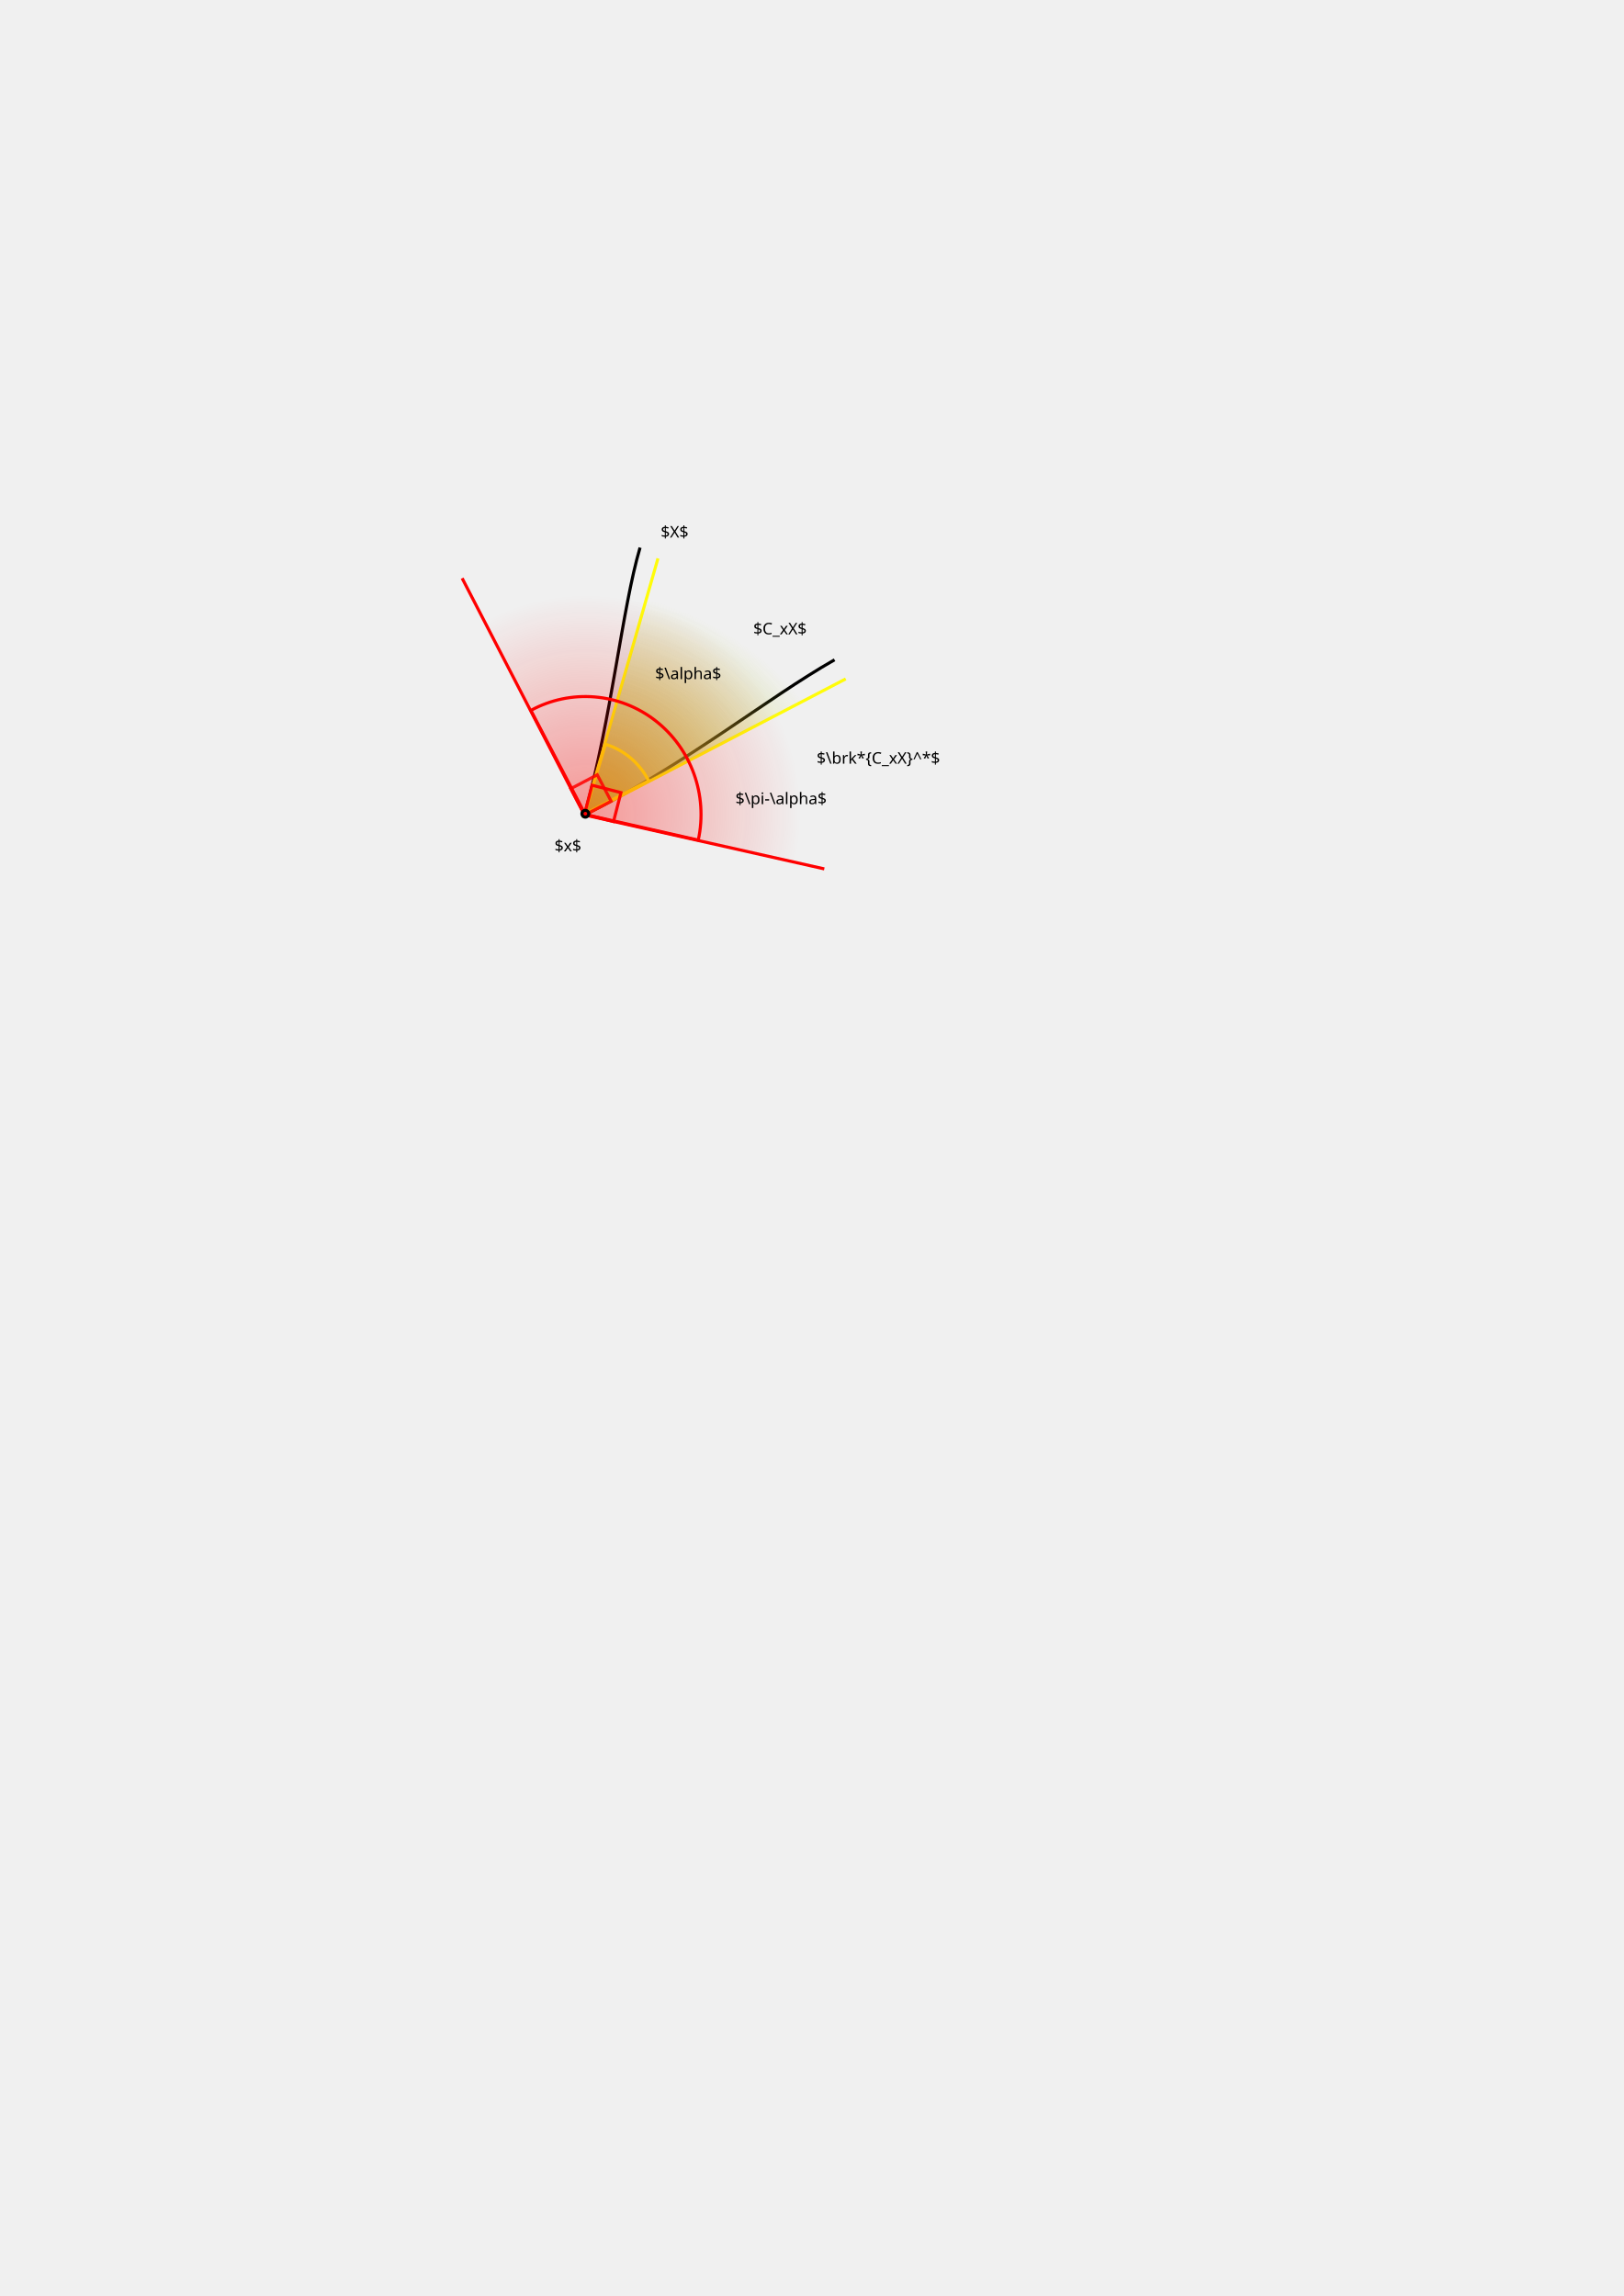
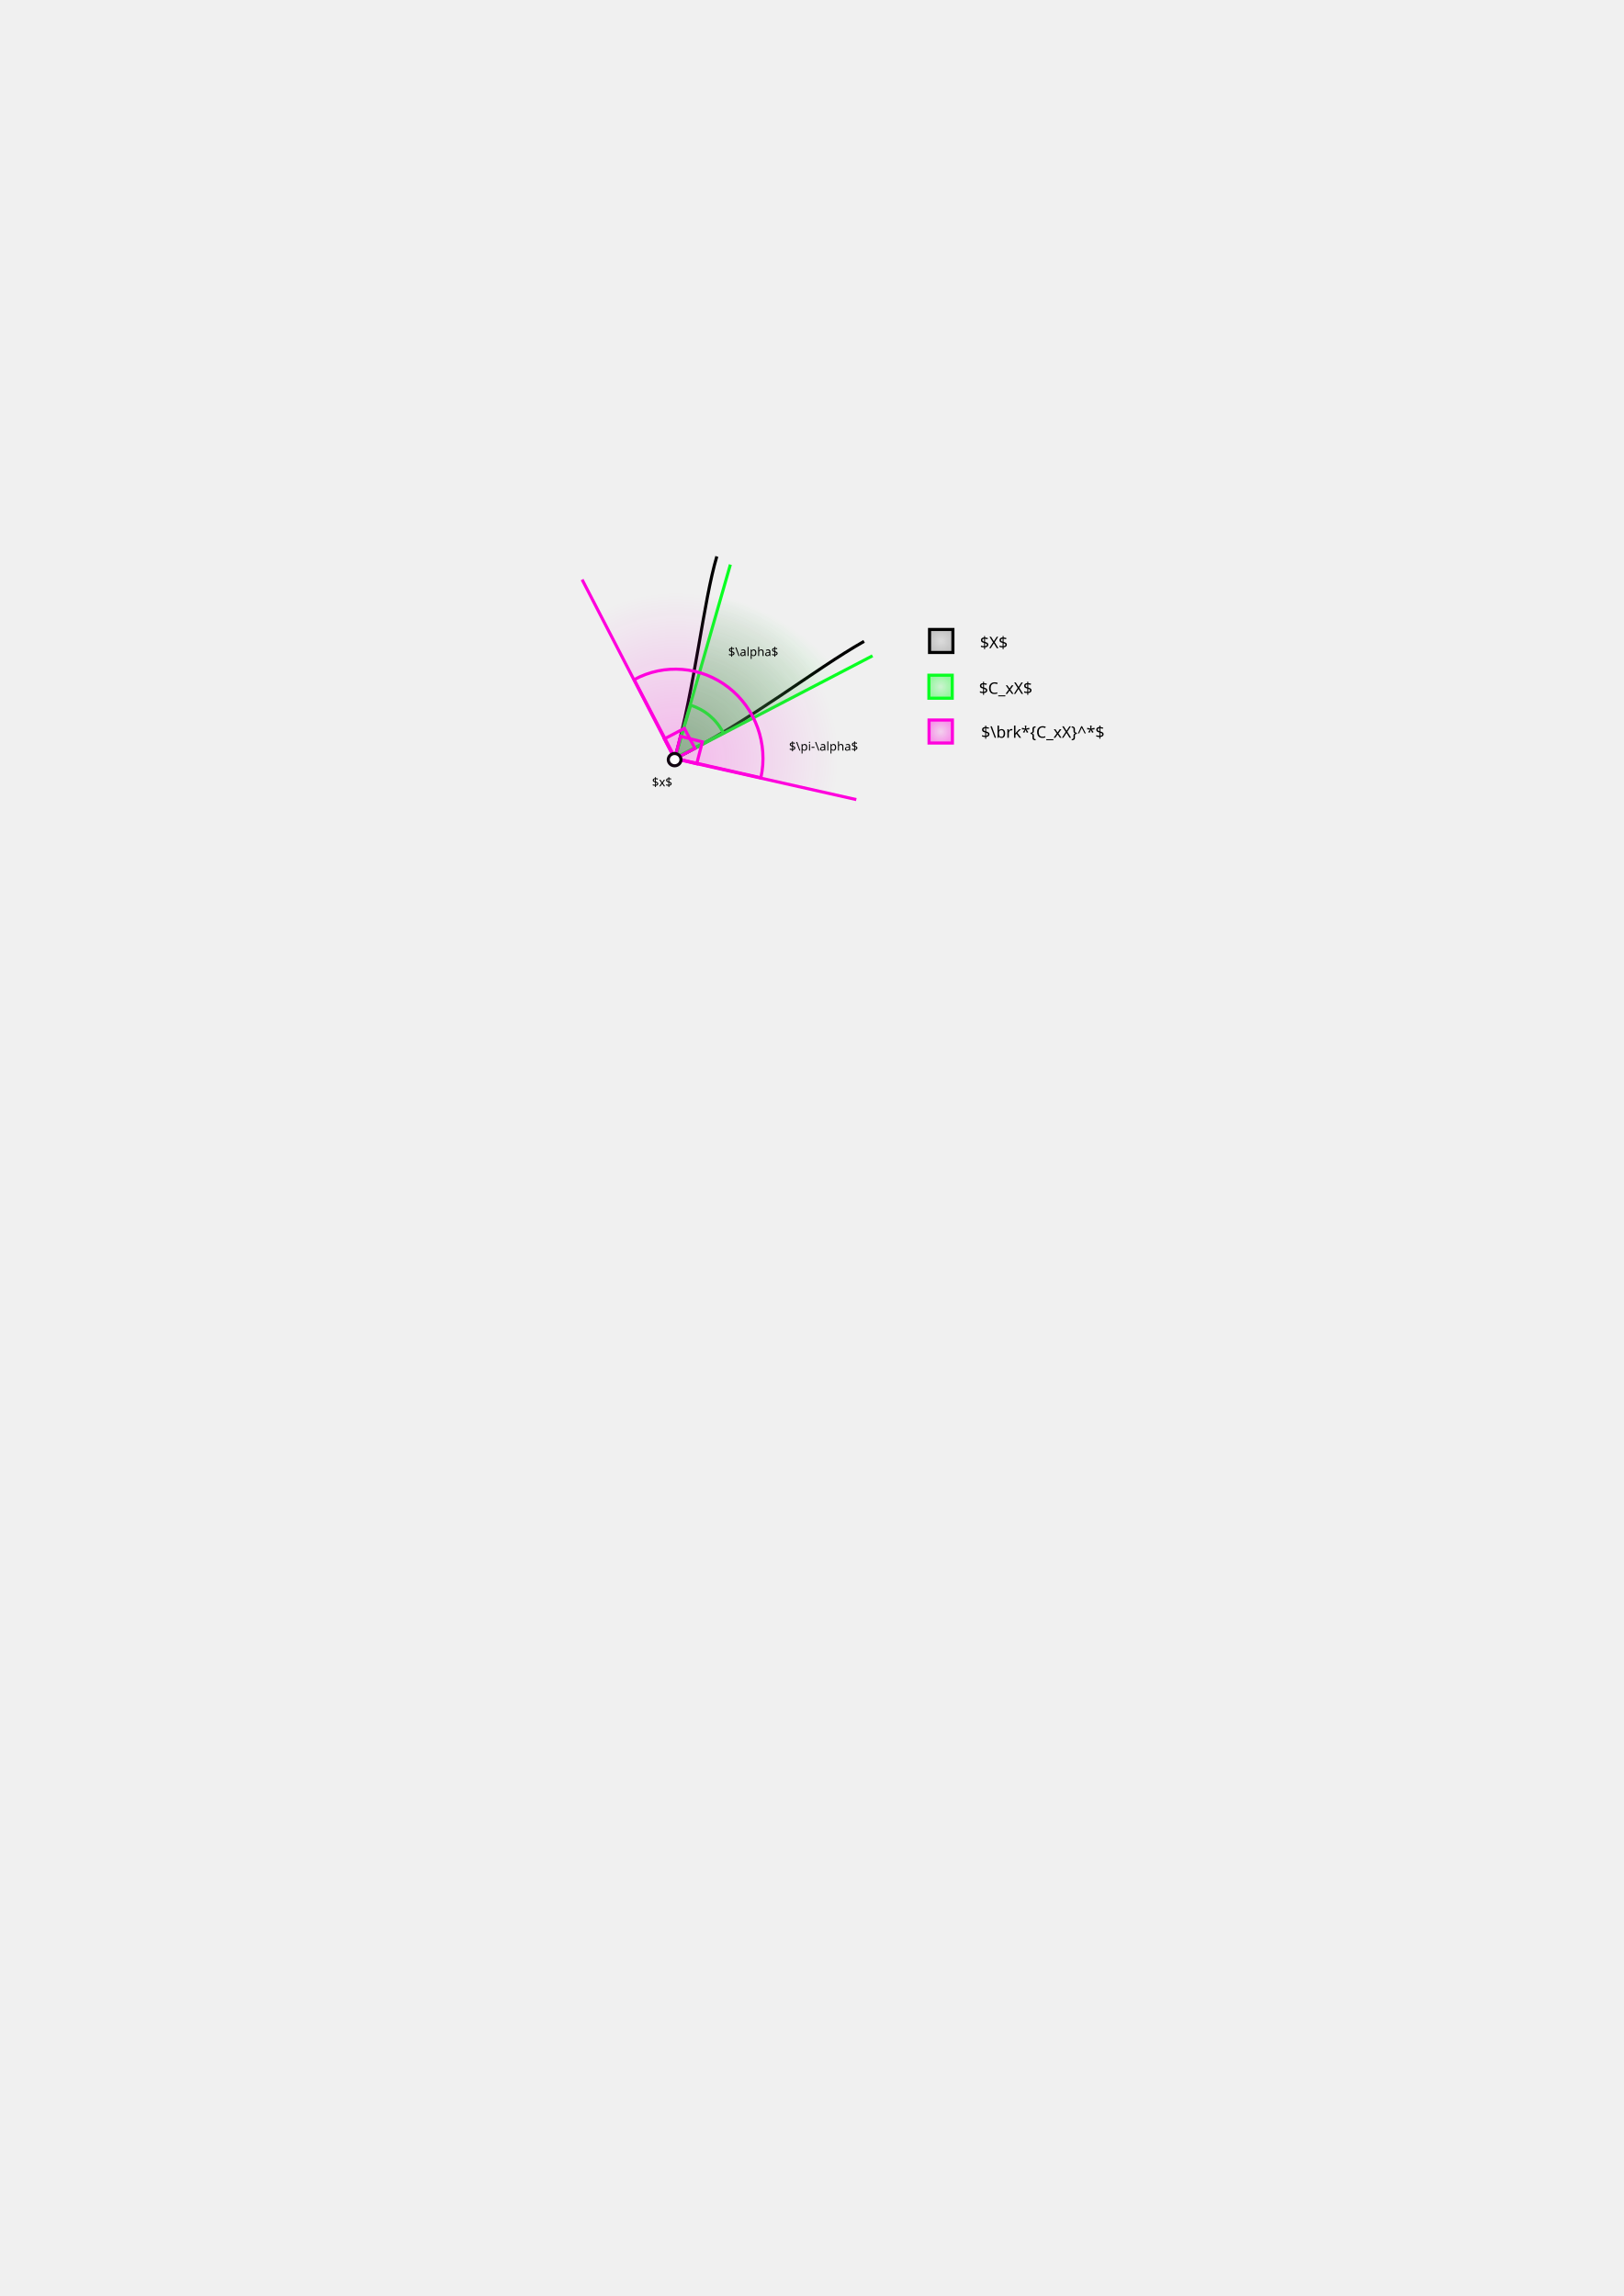
<svg xmlns="http://www.w3.org/2000/svg" xmlns:xlink="http://www.w3.org/1999/xlink" width="210mm" height="297mm" viewBox="0 0 210 297" version="1.1" id="svg1349">
  <defs id="defs1343">
+     <linearGradient id="linearGradient966">
+       <stop style="stop-color:#ff00db;stop-opacity:0.239" offset="0" id="stop962" />
+       <stop style="stop-color:#ff00dd;stop-opacity:0" offset="1" id="stop964" />
+     </linearGradient>
+     <linearGradient id="linearGradient960">
+       <stop style="stop-color:#09ff22;stop-opacity:0.463" offset="0" id="stop956" />
+       <stop style="stop-color:#09ff22;stop-opacity:0" offset="1" id="stop958" />
+     </linearGradient>
    <linearGradient id="linearGradient2193">
      <stop style="stop-color:#000000;stop-opacity:0.176" offset="0" id="stop2189" />
      <stop style="stop-color:#000000;stop-opacity:0;" offset="1" id="stop2191" />
    </linearGradient>
-     <linearGradient id="linearGradient2160">
-       <stop style="stop-color:#c8dc30;stop-opacity:0.953" offset="0" id="stop2156" />
-       <stop style="stop-color:#c8dc30;stop-opacity:0" offset="1" id="stop2158" />
+     <radialGradient xlink:href="#linearGradient966" id="radialGradient2142" cx="307.513" cy="406.059" fx="307.513" fy="406.059" r="125.021" gradientTransform="matrix(0.1656914,0.03458532,-0.0352811,0.1688003,50.64414,18.97174)" gradientUnits="userSpaceOnUse" />
+     <radialGradient xlink:href="#linearGradient960" id="radialGradient2162" cx="309.224" cy="385.681" fx="309.224" fy="385.681" r="78.516" gradientTransform="matrix(0.3202445,0.08143647,-0.06766409,0.2657318,14.59121,-29.95305)" gradientUnits="userSpaceOnUse" />
+     <radialGradient xlink:href="#linearGradient2193" id="radialGradient2195" cx="309.34" cy="381.153" fx="309.34" fy="381.153" r="74.713" gradientTransform="matrix(0.3062398,0.00306998,-0.00285626,0.2845423,-6.104872,-11.64454)" gradientUnits="userSpaceOnUse" />
+     <radialGradient xlink:href="#linearGradient899" id="radialGradient893-3-3" cx="122.171" cy="81.563" fx="122.171" fy="81.563" r="2.844" gradientTransform="matrix(0.5571564,0,0,0.5516924,53.57811,43.83242)" gradientUnits="userSpaceOnUse" />
+     <linearGradient id="linearGradient899">
+       <stop id="stop895" offset="0" style="stop-color:#09ff22;stop-opacity:0.149" />
+       <stop id="stop897" offset="1" style="stop-color:#09ff22;stop-opacity:0.399" />
    </linearGradient>
-     <linearGradient id="linearGradient2140">
-       <stop style="stop-color:#fc0503;stop-opacity:0.388" offset="0" id="stop2136" />
-       <stop style="stop-color:#fa0503;stop-opacity:0" offset="1" id="stop2138" />
+     <radialGradient xlink:href="#linearGradient905" id="radialGradient893-3" cx="122.171" cy="81.563" fx="122.171" fy="81.563" r="2.844" gradientTransform="matrix(0.5571564,0,0,0.5516924,53.59875,49.62929)" gradientUnits="userSpaceOnUse" />
+     <linearGradient id="linearGradient905">
+       <stop id="stop901" offset="0" style="stop-color:#ff00db;stop-opacity:0.128" />
+       <stop id="stop903" offset="1" style="stop-color:#ff00dd;stop-opacity:0.388" />
    </linearGradient>
-     <radialGradient xlink:href="#linearGradient2140" id="radialGradient2142" cx="307.513" cy="406.059" fx="307.513" fy="406.059" r="125.021" gradientTransform="matrix(0.2188463,0.04569538,-0.0465995,0.2230251,27.22157,0.8046585)" gradientUnits="userSpaceOnUse" />
-     <radialGradient xlink:href="#linearGradient2160" id="radialGradient2162" cx="309.224" cy="385.681" fx="309.224" fy="385.681" r="78.516" gradientTransform="matrix(0.422981,0.1075968,-0.08937116,0.3510946,-20.39737,-63.83656)" gradientUnits="userSpaceOnUse" />
-     <radialGradient xlink:href="#linearGradient2193" id="radialGradient2195" cx="309.34" cy="381.153" fx="309.34" fy="381.153" r="74.713" gradientTransform="matrix(0.4044834,0.00405617,-0.00377257,0.3759477,-47.73288,-39.64669)" gradientUnits="userSpaceOnUse" />
+     <radialGradient xlink:href="#linearGradient891" id="radialGradient893" cx="122.171" cy="81.563" fx="122.171" fy="81.563" r="2.844" gradientTransform="matrix(0.5571564,0,0,0.5516924,53.66319,37.91595)" gradientUnits="userSpaceOnUse" />
+     <linearGradient id="linearGradient891">
+       <stop style="stop-color:#000000;stop-opacity:0.085" offset="0" id="stop887" />
+       <stop style="stop-color:#000000;stop-opacity:0.191" offset="1" id="stop889" />
+     </linearGradient>
  </defs>
  <g id="layer1" style="display:inline">
-     <text xml:space="preserve" style="font-style:normal;font-weight:normal;font-size:2.07px;line-height:1.25;font-family:sans-serif;letter-spacing:0px;word-spacing:0px;display:inline;fill:#000000;fill-opacity:1;stroke:none;stroke-width:0.265" x="85.442" y="69.548" id="text1312" transform="scale(1.00017,0.9998305)">
-       <tspan id="tspan1310" x="85.442" y="69.548" style="stroke-width:0.265">$X$</tspan>
-     </text>
-     <path style="display:inline;fill:none;stroke:#000000;stroke-width:0.4;stroke-linecap:butt;stroke-linejoin:miter;stroke-miterlimit:4;stroke-dasharray:none;stroke-opacity:1" d="M 82.781,70.835 C 80.451,78.711 79.131,92.76 75.597,105.418 88.959,98.736 99.183,90.322 107.936,85.35" id="path942" />
-     <path style="opacity:1;fill:url(#radialGradient2195);fill-opacity:1;stroke:none;stroke-width:0.4;stroke-miterlimit:4;stroke-dasharray:none;stroke-dashoffset:0;stroke-opacity:1" d="m 75.952,104.901 c 0,-0.053 0.217,-0.937 0.482,-1.965 1.067,-4.134 1.996,-8.732 3.593,-17.782 0.593,-3.362 1.279,-7.096 1.524,-8.297 0.245,-1.201 0.467,-2.307 0.493,-2.458 0.026,-0.151 0.103,-0.296 0.17,-0.322 0.2,-0.077 3.458,0.623 5.038,1.082 4.896,1.422 9.333,3.725 12.947,6.719 1.173,0.972 3.344,3.192 4.163,4.256 l 0.6,0.779 -1.57,1.005 c -0.864,0.553 -3.689,2.432 -6.278,4.175 -7.931,5.34 -11.08,7.346 -15.483,9.866 -2.016,1.154 -5.5,3.037 -5.618,3.037 -0.034,0 -0.061,-0.043 -0.061,-0.097 z" id="path2187" />
+     <path style="display:inline;fill:none;stroke:#000000;stroke-width:0.4;stroke-linecap:butt;stroke-linejoin:miter;stroke-miterlimit:4;stroke-dasharray:none;stroke-opacity:1" d="m 92.709,71.975 c -1.764,5.961 -2.763,16.595 -5.439,26.175 10.116,-5.057 17.857,-11.426 24.484,-15.189" id="path942" />
+     <path style="opacity:1;fill:url(#radialGradient2195);fill-opacity:1;stroke:none;stroke-width:0.4;stroke-miterlimit:4;stroke-dasharray:none;stroke-dashoffset:0;stroke-opacity:1" d="m 87.539,97.759 c 0,-0.04 0.164,-0.71 0.365,-1.487 0.808,-3.129 1.511,-6.609 2.72,-13.459 0.449,-2.545 0.968,-5.371 1.154,-6.279 0.185,-0.909 0.353,-1.746 0.373,-1.86 0.02,-0.114 0.078,-0.224 0.129,-0.243 0.151,-0.058 2.618,0.471 3.814,0.819 3.707,1.076 7.066,2.819 9.802,5.086 0.888,0.736 2.532,2.416 3.152,3.222 l 0.454,0.59 -1.189,0.761 c -0.654,0.419 -2.793,1.841 -4.753,3.16 -6.005,4.042 -8.389,5.56 -11.722,7.467 -1.527,0.873 -4.164,2.298 -4.253,2.298 -0.025,0 -0.046,-0.033 -0.046,-0.073 z" id="path2187" />
  </g>
  <g id="layer5" style="display:inline">
-     <path style="display:inline;fill:none;stroke:#fffc09;stroke-width:0.4;stroke-linecap:butt;stroke-linejoin:miter;stroke-miterlimit:4;stroke-dasharray:none;stroke-opacity:1" d="M 85.097,72.231 75.597,105.418 109.377,87.821" id="path946" />
-     <path style="opacity:1;fill:#fa0503;fill-opacity:0;stroke:none;stroke-width:0.4;stroke-miterlimit:4;stroke-dasharray:none;stroke-dashoffset:0;stroke-opacity:1" d="m 75.93,104.845 c 0.063,-0.257 8.121,-28.427 8.505,-29.733 l 0.19,-0.647 1.479,0.385 c 5.377,1.399 10.238,3.823 14.114,7.038 1.104,0.916 3.013,2.845 3.912,3.953 0.792,0.977 2.253,3.16 2.208,3.3 -0.027,0.084 -11.846,6.28 -29.177,15.296 -1.271,0.661 -1.295,0.669 -1.231,0.409 z" id="path2149" />
-     <path style="opacity:1;fill:#fa0503;fill-opacity:0;stroke:none;stroke-width:0.4;stroke-miterlimit:4;stroke-dasharray:none;stroke-dashoffset:0;stroke-opacity:1" d="m 75.93,104.845 c 0.063,-0.257 8.121,-28.427 8.505,-29.733 l 0.19,-0.647 1.479,0.385 c 5.377,1.399 10.238,3.823 14.114,7.038 1.104,0.916 3.013,2.845 3.912,3.953 0.792,0.977 2.253,3.16 2.208,3.3 -0.027,0.084 -11.846,6.28 -29.177,15.296 -1.271,0.661 -1.295,0.669 -1.231,0.409 z" id="path2151" />
-     <path style="opacity:1;fill:url(#radialGradient2162);fill-opacity:1;stroke:none;stroke-width:0.4;stroke-miterlimit:4;stroke-dasharray:none;stroke-dashoffset:0;stroke-opacity:1" d="m 75.914,105.003 c 0,-0.055 1.956,-6.942 4.346,-15.305 l 4.346,-15.205 0.425,0.091 c 3.816,0.814 9.027,3.024 12.368,5.244 3.58,2.38 6.785,5.635 8.7,8.837 l 0.302,0.505 -0.863,0.474 c -0.475,0.261 -6.948,3.637 -14.385,7.503 -7.437,3.866 -13.908,7.238 -14.38,7.493 -0.472,0.255 -0.858,0.419 -0.858,0.364 z" id="path2154" />
-     <path style="display:inline;opacity:1;fill:none;fill-opacity:0.202;stroke:#fffc09;stroke-width:0.4;stroke-miterlimit:4;stroke-dasharray:none;stroke-dashoffset:0;stroke-opacity:1" id="path1326" d="m 78.312,96.276 a 9.317,9.43 0 0 1 5.586,4.736 l -8.299,4.285 z" />
+     <path style="display:inline;fill:none;stroke:#09ff22;stroke-width:0.4;stroke-linecap:butt;stroke-linejoin:miter;stroke-miterlimit:4;stroke-dasharray:none;stroke-opacity:1" d="M 94.462,73.032 87.27,98.15 112.845,84.831" id="path946" />
+     <path style="opacity:1;fill:#fa0503;fill-opacity:0;stroke:none;stroke-width:0.4;stroke-miterlimit:4;stroke-dasharray:none;stroke-dashoffset:0;stroke-opacity:1" d="m 87.522,97.717 c 0.048,-0.195 6.148,-21.515 6.439,-22.504 l 0.144,-0.49 1.119,0.291 c 4.071,1.059 7.751,2.894 10.686,5.327 0.836,0.693 2.281,2.153 2.962,2.992 0.6,0.739 1.706,2.391 1.672,2.497 -0.02,0.064 -8.969,4.753 -22.09,11.577 -0.962,0.5 -0.981,0.506 -0.932,0.309 z" id="path2149" />
+     <path style="opacity:1;fill:#fa0503;fill-opacity:0;stroke:none;stroke-width:0.4;stroke-miterlimit:4;stroke-dasharray:none;stroke-dashoffset:0;stroke-opacity:1" d="m 87.522,97.717 c 0.048,-0.195 6.148,-21.515 6.439,-22.504 l 0.144,-0.49 1.119,0.291 c 4.071,1.059 7.751,2.894 10.686,5.327 0.836,0.693 2.281,2.153 2.962,2.992 0.6,0.739 1.706,2.391 1.672,2.497 -0.02,0.064 -8.969,4.753 -22.09,11.577 -0.962,0.5 -0.981,0.506 -0.932,0.309 z" id="path2151" />
+     <path style="opacity:1;fill:url(#radialGradient2162);fill-opacity:1;stroke:none;stroke-width:0.4;stroke-miterlimit:4;stroke-dasharray:none;stroke-dashoffset:0;stroke-opacity:1" d="m 87.51,97.836 c 0,-0.042 1.481,-5.254 3.29,-11.584 l 3.29,-11.508 0.322,0.069 c 2.889,0.616 6.835,2.288 9.364,3.969 2.711,1.801 5.137,4.265 6.587,6.688 l 0.229,0.382 -0.654,0.359 c -0.359,0.197 -5.26,2.753 -10.891,5.679 -5.631,2.926 -10.53,5.478 -10.887,5.671 -0.357,0.193 -0.65,0.317 -0.65,0.275 z" id="path2154" />
+     <path style="display:inline;opacity:1;fill:none;fill-opacity:0.202;stroke:#09ff22;stroke-width:0.4;stroke-miterlimit:4;stroke-dasharray:none;stroke-dashoffset:0;stroke-opacity:1" id="path1326" d="m 89.325,91.231 a 7.054,7.137 0 0 1 4.229,3.584 l -6.284,3.243 z" />
  </g>
  <g id="layer6" style="display:inline">
-     <path style="display:inline;fill:none;stroke:#ff0000;stroke-width:0.4;stroke-linecap:butt;stroke-linejoin:miter;stroke-miterlimit:4;stroke-dasharray:none;stroke-opacity:1" d="M 106.608,112.396 75.597,105.418 59.77,74.796" id="path944" />
-     <path style="opacity:1;fill:url(#radialGradient2142);fill-opacity:1;stroke:none;stroke-width:0.4;stroke-miterlimit:4;stroke-dasharray:none;stroke-dashoffset:0;stroke-opacity:1" d="m 90.384,108.575 -14.671,-3.311 -7.528,-14.558 -7.528,-14.558 0.404,-0.175 c 0.64,-0.277 2.809,-0.925 4.292,-1.281 5.058,-1.215 10.401,-1.494 15.673,-0.819 12.615,1.617 23.109,8.784 26.791,18.298 0.916,2.365 1.383,4.904 1.383,7.508 0,3.146 -0.634,5.984 -2.005,8.975 -0.551,1.203 -1.809,3.254 -1.987,3.242 -0.085,-0.006 -6.756,-1.5 -14.825,-3.321 z" id="path2134" />
-     <path style="display:inline;opacity:1;fill:none;fill-opacity:0.202;stroke:#ff0000;stroke-width:0.4;stroke-miterlimit:4;stroke-dasharray:none;stroke-dashoffset:0;stroke-opacity:1" id="path1334" d="M 68.663,91.892 A 14.969,15.258 0 0 1 84.758,93.215 14.969,15.258 0 0 1 90.31,108.671 L 75.697,105.36 Z" />
-     <rect style="display:inline;opacity:1;fill:none;fill-opacity:0.112;stroke:#ff0000;stroke-width:0.4;stroke-miterlimit:4;stroke-dasharray:none;stroke-dashoffset:0;stroke-opacity:0.957" id="rect948" width="3.865" height="3.864" x="99.385" y="79.398" transform="matrix(0.9687346,0.2480993,-0.2482573,0.9686941,0,0)" />
-     <rect style="display:inline;opacity:1;fill:none;fill-opacity:0.112;stroke:#ff0000;stroke-width:0.4;stroke-miterlimit:4;stroke-dasharray:none;stroke-dashoffset:0;stroke-opacity:0.855" id="rect948-3" width="3.864" height="3.865" x="124.649" y="-21.73" transform="matrix(0.465346,0.8851289,-0.8852588,0.4650987,0,0)" />
-     <ellipse style="display:inline;opacity:1;fill:none;fill-opacity:0.112;stroke:#000000;stroke-width:0.4;stroke-miterlimit:4;stroke-dasharray:none;stroke-dashoffset:0;stroke-opacity:1" id="path965" cx="75.703" cy="105.26" rx="0.439" ry="0.439" />
-     <text xml:space="preserve" style="font-style:normal;font-weight:normal;font-size:2.07px;line-height:1.25;font-family:sans-serif;letter-spacing:0px;word-spacing:0px;display:inline;fill:#000000;fill-opacity:1;stroke:none;stroke-width:0.265" x="71.703" y="110.15" id="text1316" transform="scale(1.00017,0.9998305)">
-       <tspan id="tspan1314" x="71.703" y="110.15" style="stroke-width:0.265">$x$</tspan>
+     <path style="display:inline;fill:none;stroke:#ff00dd;stroke-width:0.4;stroke-linecap:butt;stroke-linejoin:miter;stroke-miterlimit:4;stroke-dasharray:none;stroke-opacity:1" d="M 110.749,103.432 87.27,98.15 75.287,74.974" id="path944" />
+     <path style="opacity:1;fill:url(#radialGradient2142);fill-opacity:1;stroke:none;stroke-width:0.4;stroke-miterlimit:4;stroke-dasharray:none;stroke-dashoffset:0;stroke-opacity:1" d="M 98.465,100.539 87.358,98.034 81.658,87.015 75.959,75.997 l 0.306,-0.133 c 0.484,-0.21 2.127,-0.7 3.249,-0.97 3.829,-0.92 7.875,-1.131 11.866,-0.62 9.551,1.224 17.496,6.648 20.284,13.849 0.693,1.79 1.047,3.711 1.047,5.683 0,2.381 -0.48,4.529 -1.518,6.793 -0.417,0.91 -1.369,2.463 -1.505,2.454 -0.064,-0.005 -5.115,-1.135 -11.224,-2.514 z" id="path2134" />
+     <path style="display:inline;opacity:1;fill:none;fill-opacity:0.202;stroke:#ff00dd;stroke-width:0.4;stroke-miterlimit:4;stroke-dasharray:none;stroke-dashoffset:0;stroke-opacity:1" id="path1334" d="m 82.02,87.913 a 11.333,11.548 0 0 1 12.186,1.001 11.333,11.548 0 0 1 4.203,11.698 L 87.346,98.106 Z" />
+     <rect style="display:inline;opacity:1;fill:none;fill-opacity:0.112;stroke:#ff00dd;stroke-width:0.4;stroke-miterlimit:4;stroke-dasharray:none;stroke-dashoffset:0;stroke-opacity:1" id="rect948" width="2.926" height="2.925" x="108.898" y="70.435" transform="matrix(0.968754,0.2480235,-0.2483331,0.9686747,0,0)" />
+     <rect style="display:inline;opacity:1;fill:none;fill-opacity:0.112;stroke:#ff00dd;stroke-width:0.4;stroke-miterlimit:4;stroke-dasharray:none;stroke-dashoffset:0;stroke-opacity:1" id="rect948-3" width="2.925" height="2.926" x="124.572" y="-34.486" transform="matrix(0.4654647,0.8850665,-0.8853212,0.4649801,0,0)" />
+     <text xml:space="preserve" style="font-style:normal;font-weight:normal;font-size:1.567px;line-height:1.25;font-family:sans-serif;letter-spacing:0px;word-spacing:0px;display:inline;fill:#000000;fill-opacity:1;stroke:none;stroke-width:0.4;stroke-miterlimit:4;stroke-dasharray:none" x="84.302" y="101.751" id="text1316" transform="scale(1.000332,0.9996677)">
+       <tspan id="tspan1314" x="84.302" y="101.751" style="stroke-width:0.4;stroke-miterlimit:4;stroke-dasharray:none">$x$</tspan>
    </text>
-     <text xml:space="preserve" style="font-style:normal;font-weight:normal;font-size:2.07px;line-height:1.25;font-family:sans-serif;letter-spacing:0px;word-spacing:0px;display:inline;fill:#000000;fill-opacity:1;stroke:none;stroke-width:0.265" x="105.602" y="98.804" id="text1320" transform="scale(1.00017,0.9998305)">
-       <tspan id="tspan1318" x="105.602" y="98.804" style="stroke-width:0.265">$\brk*{C_xX}^*$</tspan>
+     <text xml:space="preserve" style="font-style:normal;font-weight:normal;font-size:1.567px;line-height:1.25;font-family:sans-serif;letter-spacing:0px;word-spacing:0px;display:inline;fill:#000000;fill-opacity:1;stroke:none;stroke-width:0.4;stroke-miterlimit:4;stroke-dasharray:none" x="94.156" y="84.886" id="text1330" transform="scale(1.000332,0.9996677)">
+       <tspan id="tspan1328" x="94.156" y="84.886" style="stroke-width:0.4;stroke-miterlimit:4;stroke-dasharray:none">$\alpha$</tspan>
    </text>
-     <text xml:space="preserve" style="font-style:normal;font-weight:normal;font-size:2.07px;line-height:1.25;font-family:sans-serif;letter-spacing:0px;word-spacing:0px;display:inline;fill:#000000;fill-opacity:1;stroke:none;stroke-width:0.265" x="97.409" y="82.069" id="text1324" transform="scale(1.00017,0.9998305)">
-       <tspan id="tspan1322" x="97.409" y="82.069" style="stroke-width:0.265">$C_xX$</tspan>
+     <text xml:space="preserve" style="font-style:normal;font-weight:normal;font-size:1.567px;line-height:1.25;font-family:sans-serif;letter-spacing:0px;word-spacing:0px;display:inline;fill:#000000;fill-opacity:1;stroke:none;stroke-width:0.4;stroke-miterlimit:4;stroke-dasharray:none" x="102.016" y="97.126" id="text1341" transform="scale(1.000332,0.9996677)">
+       <tspan id="tspan1339" x="102.016" y="97.126" style="stroke-width:0.4;stroke-miterlimit:4;stroke-dasharray:none">$\pi-\alpha$</tspan>
    </text>
-     <text xml:space="preserve" style="font-style:normal;font-weight:normal;font-size:2.07px;line-height:1.25;font-family:sans-serif;letter-spacing:0px;word-spacing:0px;display:inline;fill:#000000;fill-opacity:1;stroke:none;stroke-width:0.265" x="84.719" y="87.871" id="text1330" transform="scale(1.00017,0.9998305)">
-       <tspan id="tspan1328" x="84.719" y="87.871" style="stroke-width:0.265">$\alpha$</tspan>
+     <text xml:space="preserve" style="font-style:normal;font-weight:normal;font-size:2.07px;line-height:1.25;font-family:sans-serif;letter-spacing:0px;word-spacing:0px;display:inline;fill:#000000;fill-opacity:1;stroke:none;stroke-width:0.265" x="126.724" y="83.871" id="text1312-6" transform="scale(1.00017,0.9998304)">
+       <tspan id="tspan1310-2" x="126.724" y="83.871" style="stroke-width:0.265">$X$</tspan>
    </text>
-     <text xml:space="preserve" style="font-style:normal;font-weight:normal;font-size:2.07px;line-height:1.25;font-family:sans-serif;letter-spacing:0px;word-spacing:0px;display:inline;fill:#000000;fill-opacity:1;stroke:none;stroke-width:0.265" x="95.102" y="104.04" id="text1341" transform="scale(1.00017,0.9998305)">
-       <tspan id="tspan1339" x="95.102" y="104.04" style="stroke-width:0.265">$\pi-\alpha$</tspan>
+     <text xml:space="preserve" style="font-style:normal;font-weight:normal;font-size:2.07px;line-height:1.25;font-family:sans-serif;letter-spacing:0px;word-spacing:0px;display:inline;fill:#000000;fill-opacity:1;stroke:none;stroke-width:0.265" x="126.868" y="95.45" id="text1320-9" transform="scale(1.00017,0.9998304)">
+       <tspan id="tspan1318-1" x="126.868" y="95.45" style="stroke-width:0.265">$\brk*{C_xX}^*$</tspan>
    </text>
+     <text xml:space="preserve" style="font-style:normal;font-weight:normal;font-size:2.07px;line-height:1.25;font-family:sans-serif;letter-spacing:0px;word-spacing:0px;display:inline;fill:#000000;fill-opacity:1;stroke:none;stroke-width:0.265" x="126.589" y="89.777" id="text1324-2" transform="scale(1.00017,0.9998304)">
+       <tspan id="tspan1322-7" x="126.589" y="89.777" style="stroke-width:0.265">$C_xX$</tspan>
+     </text>
+     <rect style="display:inline;opacity:1;fill:url(#radialGradient893);fill-opacity:1;stroke:#000000;stroke-width:0.4;stroke-miterlimit:4;stroke-dasharray:none;stroke-dashoffset:0;stroke-opacity:1" id="rect885" width="3.022" height="2.977" x="120.221" y="81.425" />
+     <rect style="display:inline;opacity:1;fill:url(#radialGradient893-3);fill-opacity:1;stroke:#ff00dd;stroke-width:0.4;stroke-miterlimit:4;stroke-dasharray:none;stroke-dashoffset:0;stroke-opacity:1" id="rect885-5" width="3.022" height="2.977" x="120.156" y="93.138" />
+     <rect style="display:inline;opacity:1;fill:url(#radialGradient893-3-3);fill-opacity:1;stroke:#09ff22;stroke-width:0.4;stroke-miterlimit:4;stroke-dasharray:none;stroke-dashoffset:0;stroke-opacity:1" id="rect885-5-2" width="3.022" height="2.977" x="120.136" y="87.341" />
+     <ellipse style="display:inline;opacity:1;fill:#ffffff;fill-opacity:1;stroke:#120611;stroke-width:0.4;stroke-miterlimit:4;stroke-dasharray:none;stroke-dashoffset:0;stroke-opacity:1" id="path889-2" cx="87.253" cy="98.265" rx="0.82" ry="0.793" />
  </g>
  <g id="layer7" style="display:none">
    <ellipse style="display:inline;opacity:1;fill:none;fill-opacity:0.202;stroke:#070000;stroke-width:0.4;stroke-miterlimit:4;stroke-dasharray:none;stroke-dashoffset:0;stroke-opacity:1" id="path2131" cx="81.104" cy="95.028" rx="46.349" ry="35.927" />
  </g>
</svg>
